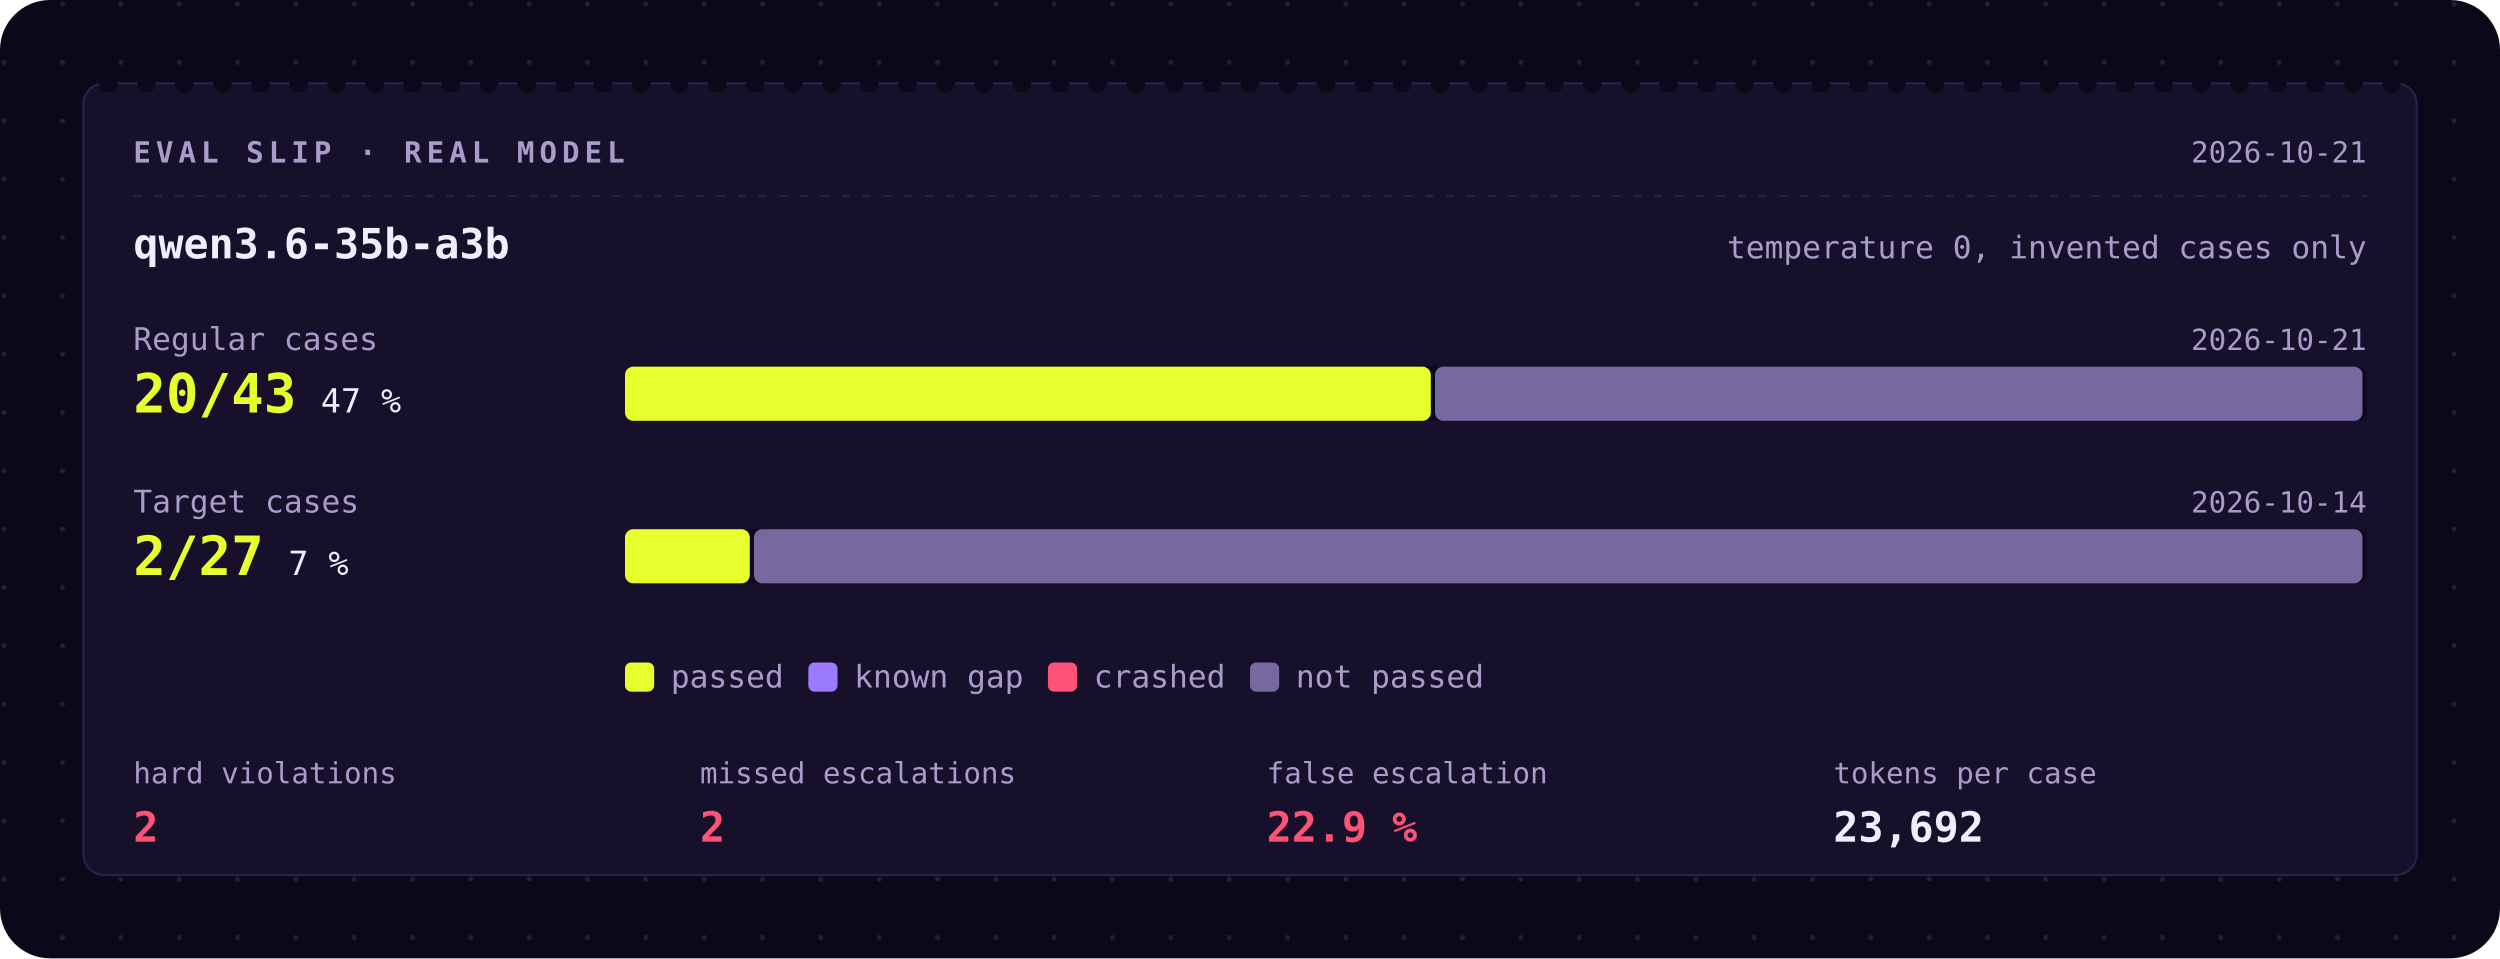
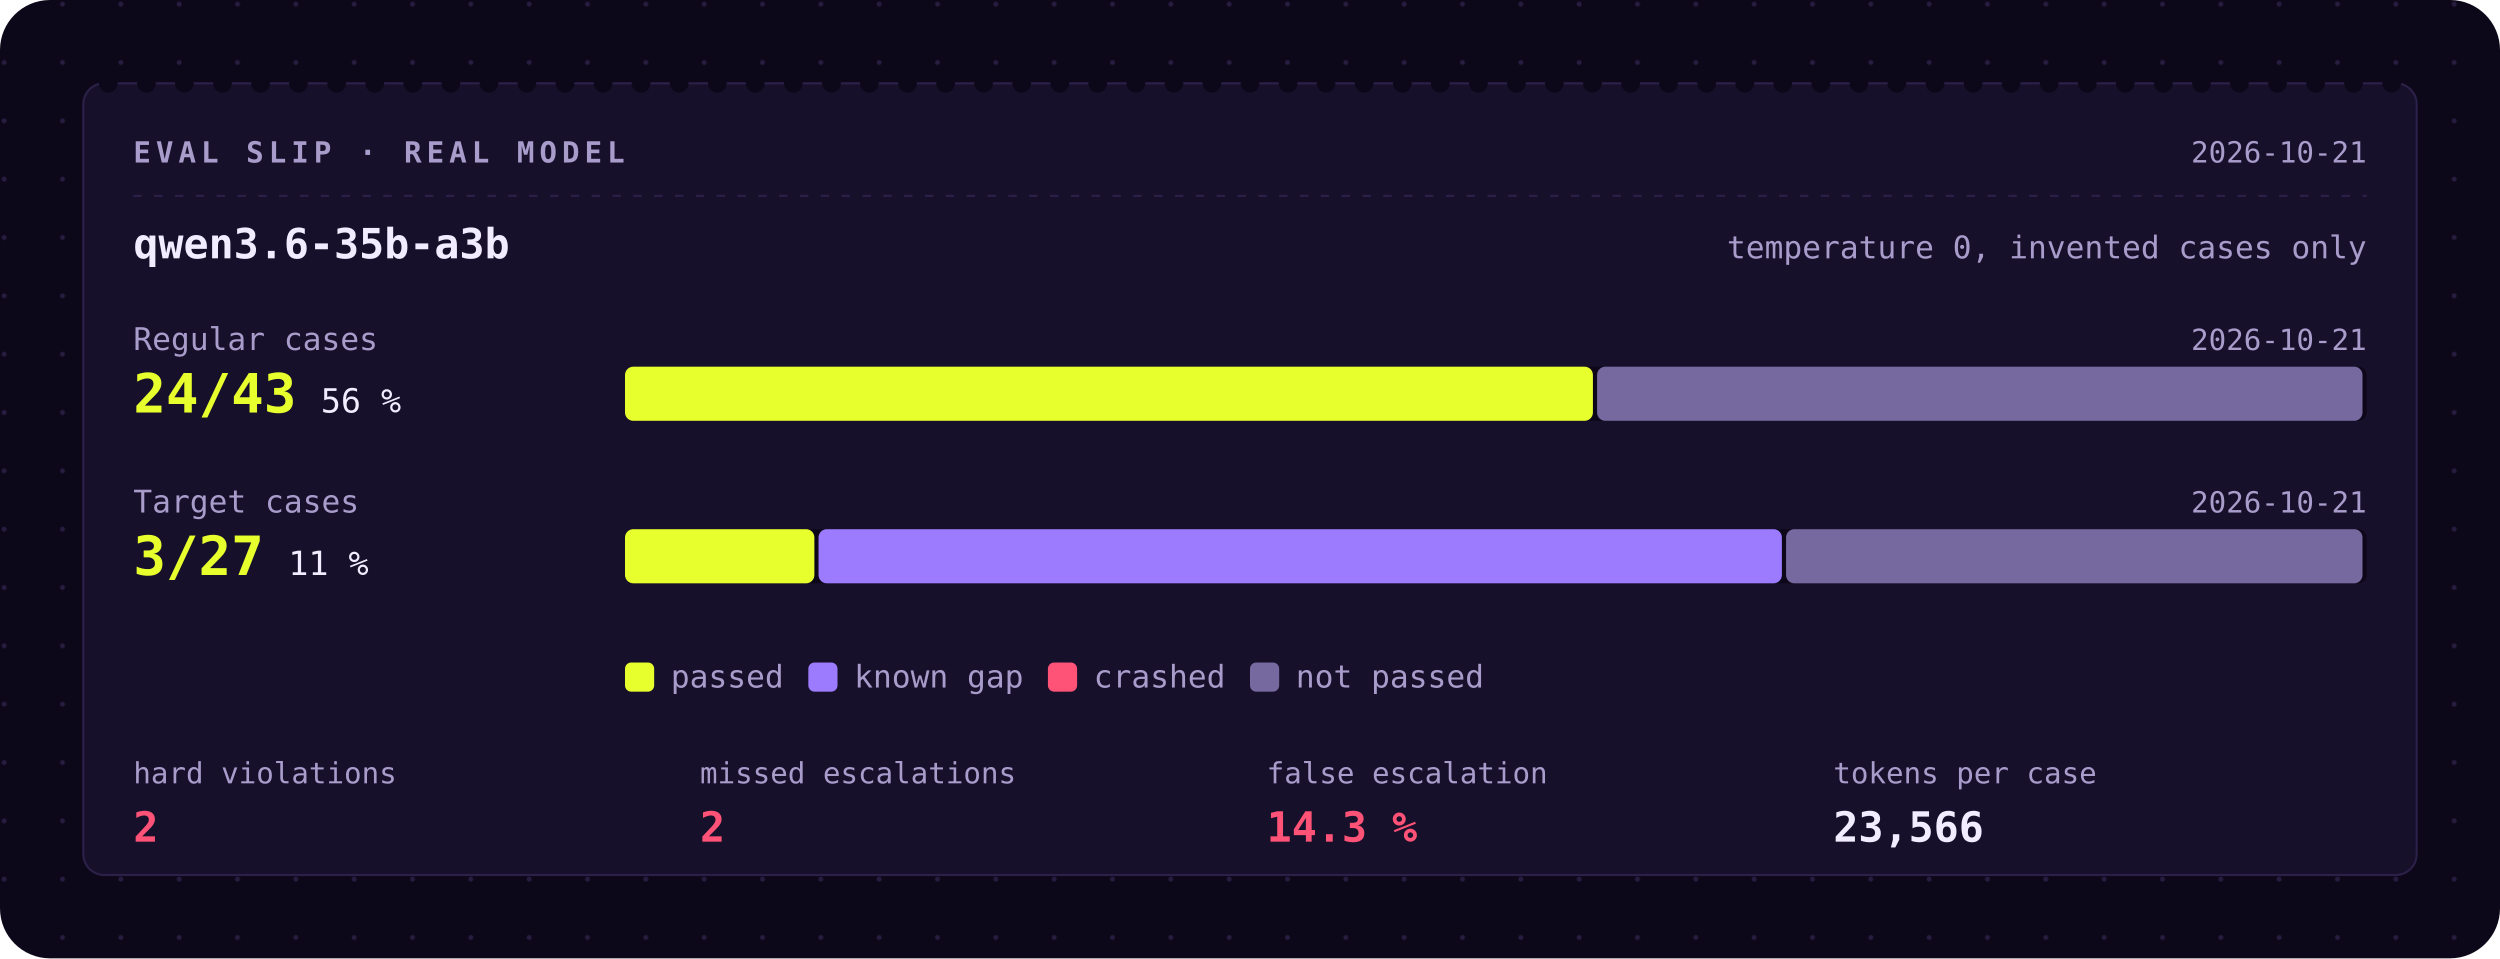
<svg xmlns="http://www.w3.org/2000/svg" width="1200" height="460" viewBox="0 0 1200 460" role="img" aria-labelledby="t d">
  <style>text{font-family:ui-monospace, 'JetBrains Mono', 'SF Mono', Menlo, Consolas, 'DejaVu Sans Mono', monospace}</style>
  <defs>
    <filter id="glow" filterUnits="userSpaceOnUse" x="0" y="0" width="1200" height="460">
      <feGaussianBlur stdDeviation="6" />
    </filter>
    <filter id="soft" filterUnits="userSpaceOnUse" x="0" y="0" width="1200" height="460">
      <feGaussianBlur stdDeviation="2.2" />
    </filter>
  </defs>
  <rect width="1200" height="460" rx="24" fill="#0D0819" />
  <pattern id="dots" width="28" height="28" patternUnits="userSpaceOnUse">
    <circle cx="2" cy="2" r="1.2" fill="#2B2148" />
  </pattern>
  <rect width="1200" height="460" rx="24" fill="url(#dots)" opacity="0.8" />
  <rect x="40" y="40" width="1120" height="380" rx="10" fill="#17102B" stroke="#2B2148" />
  <circle cx="52" cy="40" r="4.5" fill="#0D0819" />
  <circle cx="70.3" cy="40" r="4.5" fill="#0D0819" />
  <circle cx="88.5" cy="40" r="4.5" fill="#0D0819" />
  <circle cx="106.8" cy="40" r="4.5" fill="#0D0819" />
  <circle cx="125.1" cy="40" r="4.5" fill="#0D0819" />
  <circle cx="143.3" cy="40" r="4.5" fill="#0D0819" />
  <circle cx="161.6" cy="40" r="4.5" fill="#0D0819" />
  <circle cx="179.9" cy="40" r="4.5" fill="#0D0819" />
  <circle cx="198.1" cy="40" r="4.5" fill="#0D0819" />
  <circle cx="216.4" cy="40" r="4.5" fill="#0D0819" />
  <circle cx="234.7" cy="40" r="4.5" fill="#0D0819" />
  <circle cx="252.9" cy="40" r="4.5" fill="#0D0819" />
  <circle cx="271.2" cy="40" r="4.5" fill="#0D0819" />
  <circle cx="289.5" cy="40" r="4.5" fill="#0D0819" />
  <circle cx="307.7" cy="40" r="4.5" fill="#0D0819" />
  <circle cx="326" cy="40" r="4.5" fill="#0D0819" />
  <circle cx="344.3" cy="40" r="4.5" fill="#0D0819" />
  <circle cx="362.5" cy="40" r="4.5" fill="#0D0819" />
  <circle cx="380.8" cy="40" r="4.5" fill="#0D0819" />
  <circle cx="399.1" cy="40" r="4.5" fill="#0D0819" />
  <circle cx="417.3" cy="40" r="4.5" fill="#0D0819" />
  <circle cx="435.6" cy="40" r="4.5" fill="#0D0819" />
  <circle cx="453.9" cy="40" r="4.5" fill="#0D0819" />
  <circle cx="472.1" cy="40" r="4.5" fill="#0D0819" />
  <circle cx="490.4" cy="40" r="4.5" fill="#0D0819" />
  <circle cx="508.7" cy="40" r="4.5" fill="#0D0819" />
  <circle cx="526.9" cy="40" r="4.5" fill="#0D0819" />
  <circle cx="545.2" cy="40" r="4.5" fill="#0D0819" />
  <circle cx="563.5" cy="40" r="4.5" fill="#0D0819" />
  <circle cx="581.7" cy="40" r="4.5" fill="#0D0819" />
  <circle cx="600" cy="40" r="4.5" fill="#0D0819" />
  <circle cx="618.3" cy="40" r="4.5" fill="#0D0819" />
  <circle cx="636.5" cy="40" r="4.5" fill="#0D0819" />
  <circle cx="654.8" cy="40" r="4.5" fill="#0D0819" />
  <circle cx="673.1" cy="40" r="4.5" fill="#0D0819" />
  <circle cx="691.3" cy="40" r="4.5" fill="#0D0819" />
  <circle cx="709.6" cy="40" r="4.5" fill="#0D0819" />
  <circle cx="727.9" cy="40" r="4.5" fill="#0D0819" />
  <circle cx="746.1" cy="40" r="4.5" fill="#0D0819" />
  <circle cx="764.4" cy="40" r="4.5" fill="#0D0819" />
  <circle cx="782.7" cy="40" r="4.5" fill="#0D0819" />
  <circle cx="800.9" cy="40" r="4.5" fill="#0D0819" />
  <circle cx="819.2" cy="40" r="4.5" fill="#0D0819" />
  <circle cx="837.5" cy="40" r="4.5" fill="#0D0819" />
  <circle cx="855.7" cy="40" r="4.5" fill="#0D0819" />
  <circle cx="874" cy="40" r="4.5" fill="#0D0819" />
  <circle cx="892.3" cy="40" r="4.5" fill="#0D0819" />
  <circle cx="910.5" cy="40" r="4.5" fill="#0D0819" />
  <circle cx="928.8" cy="40" r="4.5" fill="#0D0819" />
  <circle cx="947.1" cy="40" r="4.5" fill="#0D0819" />
  <circle cx="965.3" cy="40" r="4.5" fill="#0D0819" />
  <circle cx="983.6" cy="40" r="4.5" fill="#0D0819" />
  <circle cx="1001.9" cy="40" r="4.5" fill="#0D0819" />
  <circle cx="1020.1" cy="40" r="4.5" fill="#0D0819" />
  <circle cx="1038.4" cy="40" r="4.5" fill="#0D0819" />
  <circle cx="1056.7" cy="40" r="4.5" fill="#0D0819" />
  <circle cx="1074.9" cy="40" r="4.5" fill="#0D0819" />
  <circle cx="1093.2" cy="40" r="4.5" fill="#0D0819" />
  <circle cx="1111.5" cy="40" r="4.5" fill="#0D0819" />
  <circle cx="1129.7" cy="40" r="4.5" fill="#0D0819" />
  <circle cx="1148" cy="40" r="4.5" fill="#0D0819" />
  <text x="64" y="78" font-size="14" fill="#A89CCB" font-weight="700" letter-spacing="2.4">EVAL SLIP · REAL MODEL</text>
  <text x="1136" y="78" font-size="14" fill="#A89CCB" text-anchor="end">2026-10-21</text>
  <line x1="64" y1="94" x2="1136" y2="94" stroke="#2B2148" stroke-dasharray="4 6" />
  <text x="64" y="124" font-size="20" fill="#F1ECFF" font-weight="700">qwen3.6-35b-a3b</text>
  <text x="1136" y="124" font-size="15" fill="#A89CCB" text-anchor="end">temperature 0, invented cases only</text>
  <text x="64" y="168" font-size="15" fill="#A89CCB">Regular cases</text>
-   <text x="64" y="198" font-size="26" fill="#E8FF2E" font-weight="700">20/43</text>
-   <text x="154" y="198" font-size="16" fill="#F1ECFF">47 %</text>
+   <text x="64" y="198" font-size="26" fill="#E8FF2E" font-weight="700">24/43</text>
+   <text x="154" y="198" font-size="16" fill="#F1ECFF">56 %</text>
  <rect x="300" y="176" width="836" height="26" rx="4" fill="#0D0819" />
-   <rect x="300" y="176" width="386.8" height="26" rx="4" fill="#E8FF2E" />
-   <rect x="688.8" y="176" width="445.2" height="26" rx="4" fill="#76699F" />
+   <rect x="300" y="176" width="464.6" height="26" rx="4" fill="#E8FF2E" />
+   <rect x="766.6" y="176" width="367.4" height="26" rx="4" fill="#76699F" />
  <text x="1136" y="168" font-size="14" fill="#A89CCB" text-anchor="end">2026-10-21</text>
  <text x="64" y="246" font-size="15" fill="#A89CCB">Target cases</text>
-   <text x="64" y="276" font-size="26" fill="#E8FF2E" font-weight="700">2/27</text>
-   <text x="138.4" y="276" font-size="16" fill="#F1ECFF">7 %</text>
+   <text x="64" y="276" font-size="26" fill="#E8FF2E" font-weight="700">3/27</text>
+   <text x="138.4" y="276" font-size="16" fill="#F1ECFF">11 %</text>
  <rect x="300" y="254" width="836" height="26" rx="4" fill="#0D0819" />
-   <rect x="300" y="254" width="59.9" height="26" rx="4" fill="#E8FF2E" />
-   <rect x="361.9" y="254" width="772.1" height="26" rx="4" fill="#76699F" />
-   <text x="1136" y="246" font-size="14" fill="#A89CCB" text-anchor="end">2026-10-14</text>
+   <rect x="300" y="254" width="90.9" height="26" rx="4" fill="#E8FF2E" />
+   <rect x="392.9" y="254" width="462.4" height="26" rx="4" fill="#9D7BFF" />
+   <rect x="857.3" y="254" width="276.7" height="26" rx="4" fill="#76699F" />
+   <text x="1136" y="246" font-size="14" fill="#A89CCB" text-anchor="end">2026-10-21</text>
  <rect x="300" y="318" width="14" height="14" rx="3" fill="#E8FF2E" />
  <text x="322" y="330" font-size="15" fill="#A89CCB">passed</text>
  <rect x="388" y="318" width="14" height="14" rx="3" fill="#9D7BFF" />
  <text x="410" y="330" font-size="15" fill="#A89CCB">known gap</text>
  <rect x="503" y="318" width="14" height="14" rx="3" fill="#FF5277" />
  <text x="525" y="330" font-size="15" fill="#A89CCB">crashed</text>
  <rect x="600" y="318" width="14" height="14" rx="3" fill="#76699F" />
  <text x="622" y="330" font-size="15" fill="#A89CCB">not passed</text>
  <text x="64" y="376" font-size="14" fill="#A89CCB">hard violations</text>
  <text x="64" y="404" font-size="20" fill="#FF5277" font-weight="700">2</text>
  <text x="336" y="376" font-size="14" fill="#A89CCB">missed escalations</text>
  <text x="336" y="404" font-size="20" fill="#FF5277" font-weight="700">2</text>
  <text x="608" y="376" font-size="14" fill="#A89CCB">false escalation</text>
-   <text x="608" y="404" font-size="20" fill="#FF5277" font-weight="700">22.9 %</text>
+   <text x="608" y="404" font-size="20" fill="#FF5277" font-weight="700">14.3 %</text>
  <text x="880" y="376" font-size="14" fill="#A89CCB">tokens per case</text>
-   <text x="880" y="404" font-size="20" fill="#F1ECFF" font-weight="700">23,692</text>
+   <text x="880" y="404" font-size="20" fill="#F1ECFF" font-weight="700">23,566</text>
</svg>
